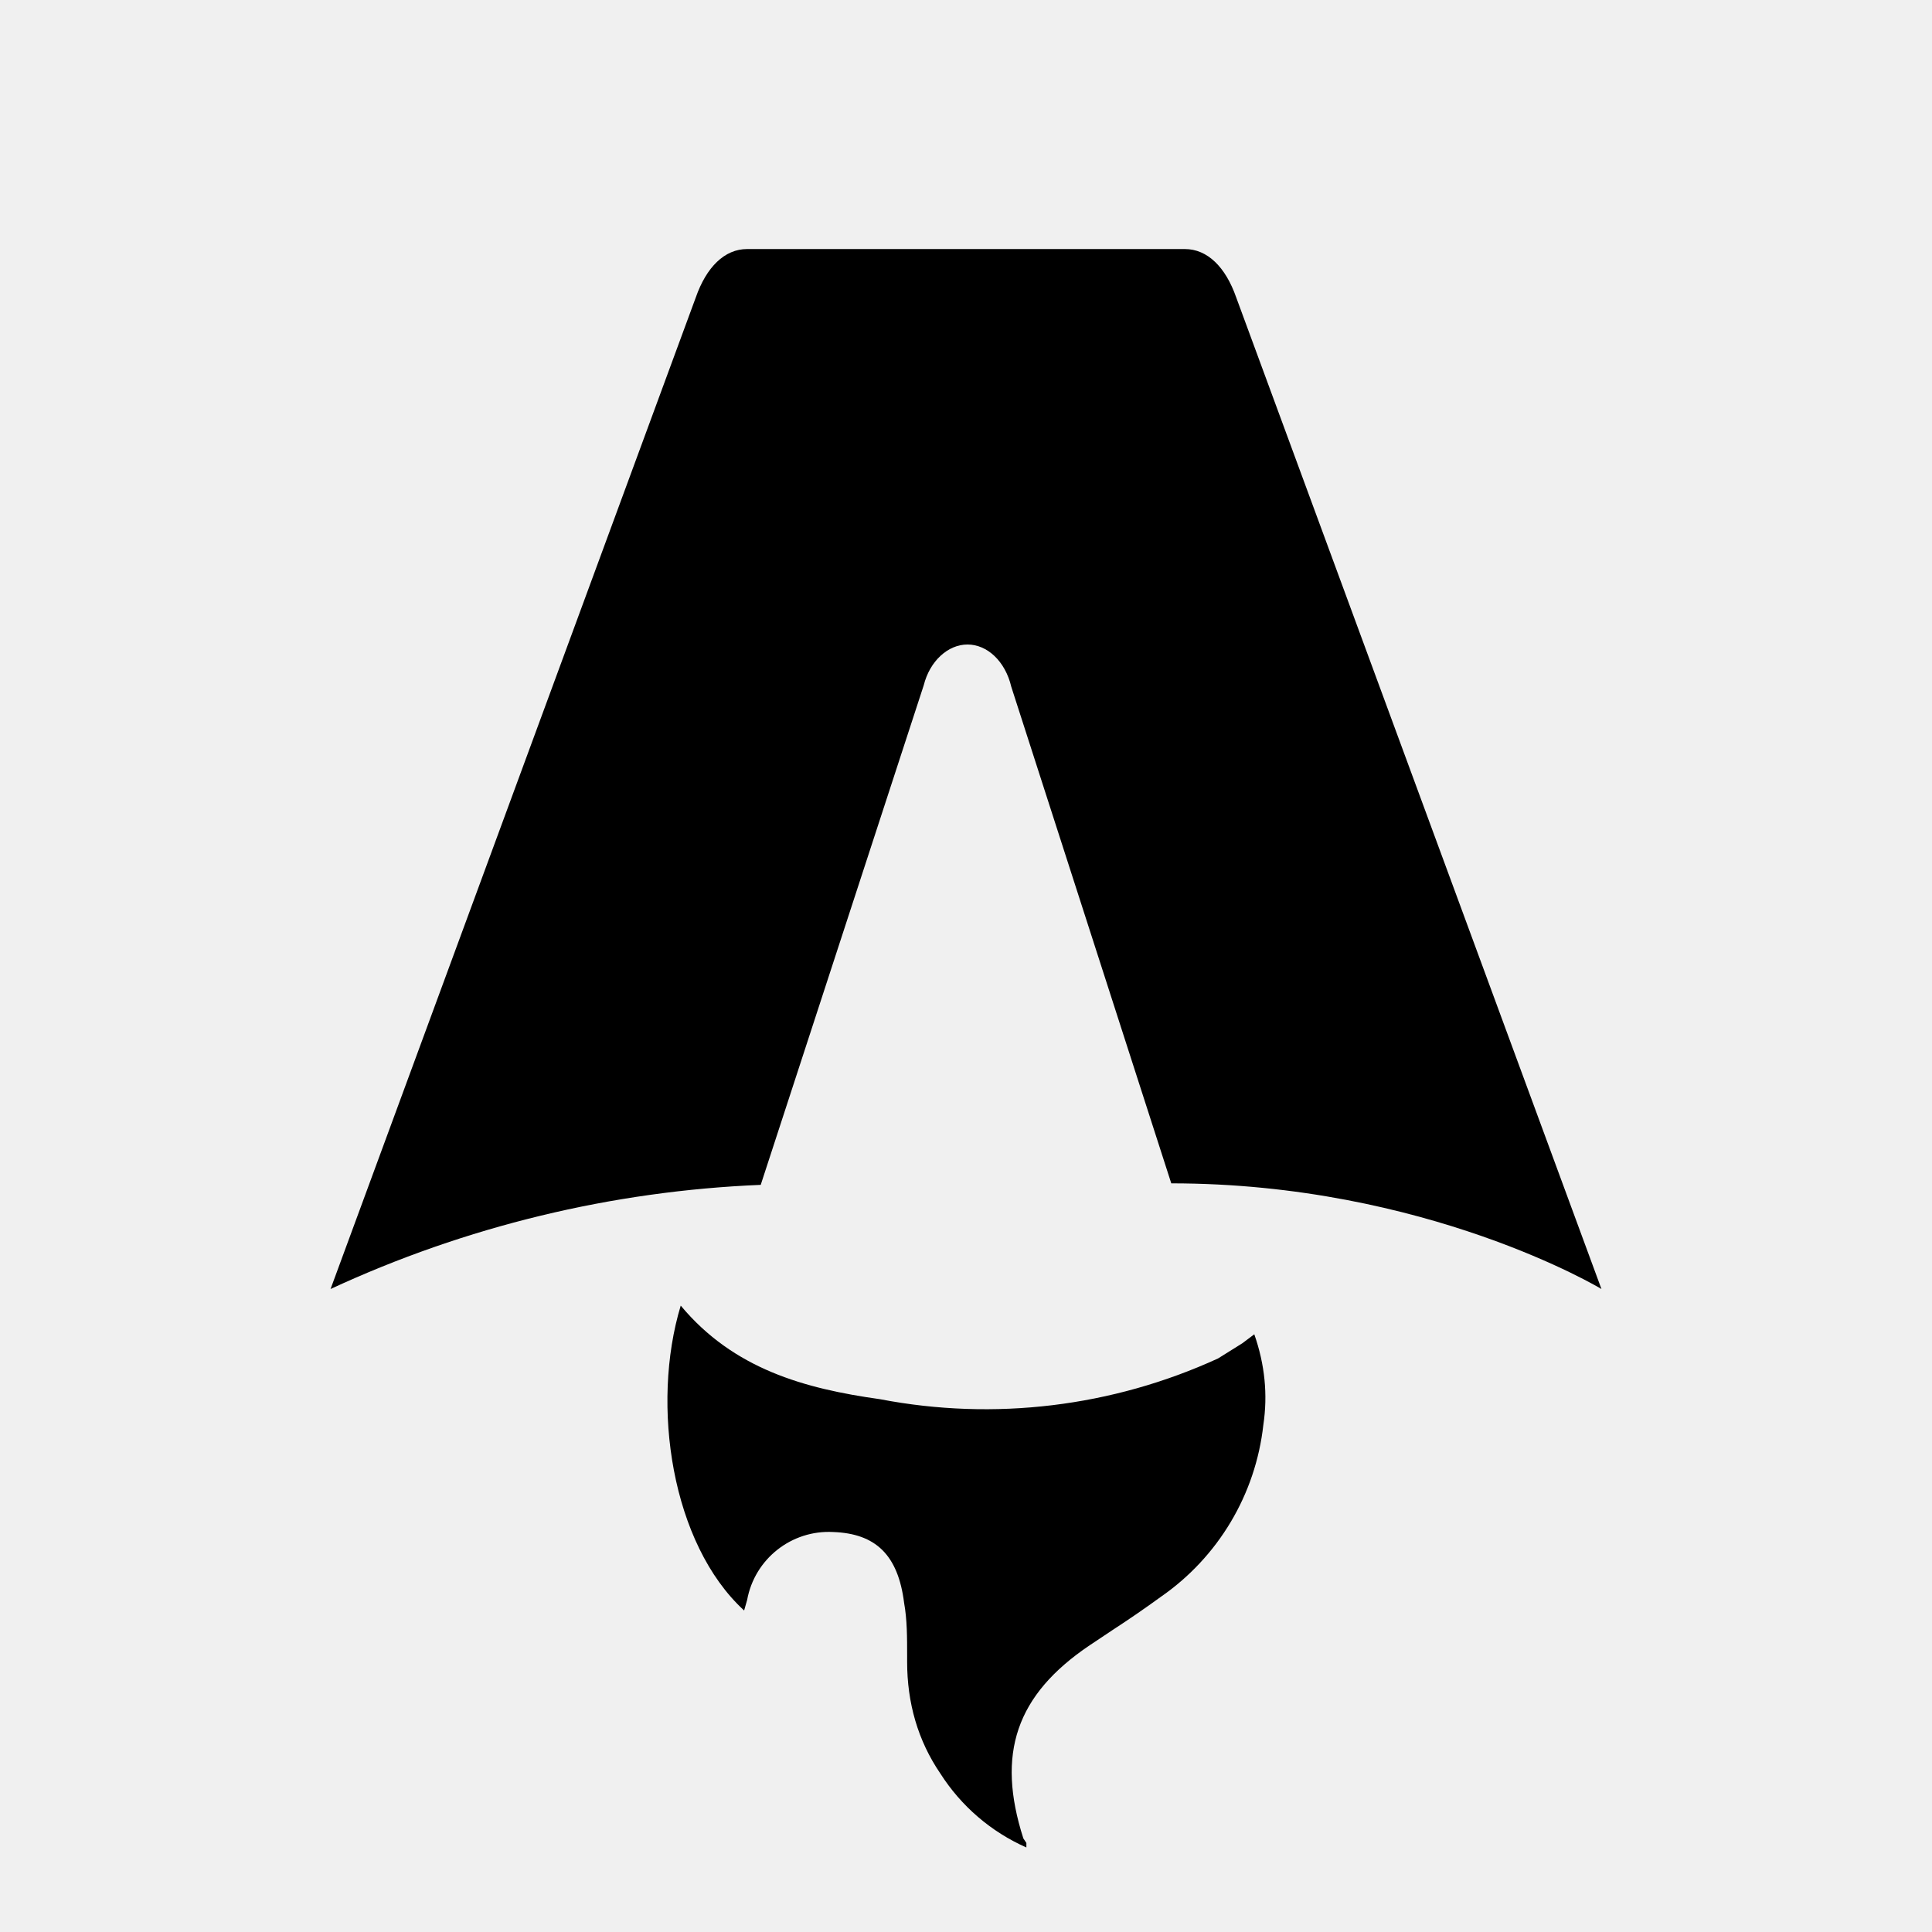
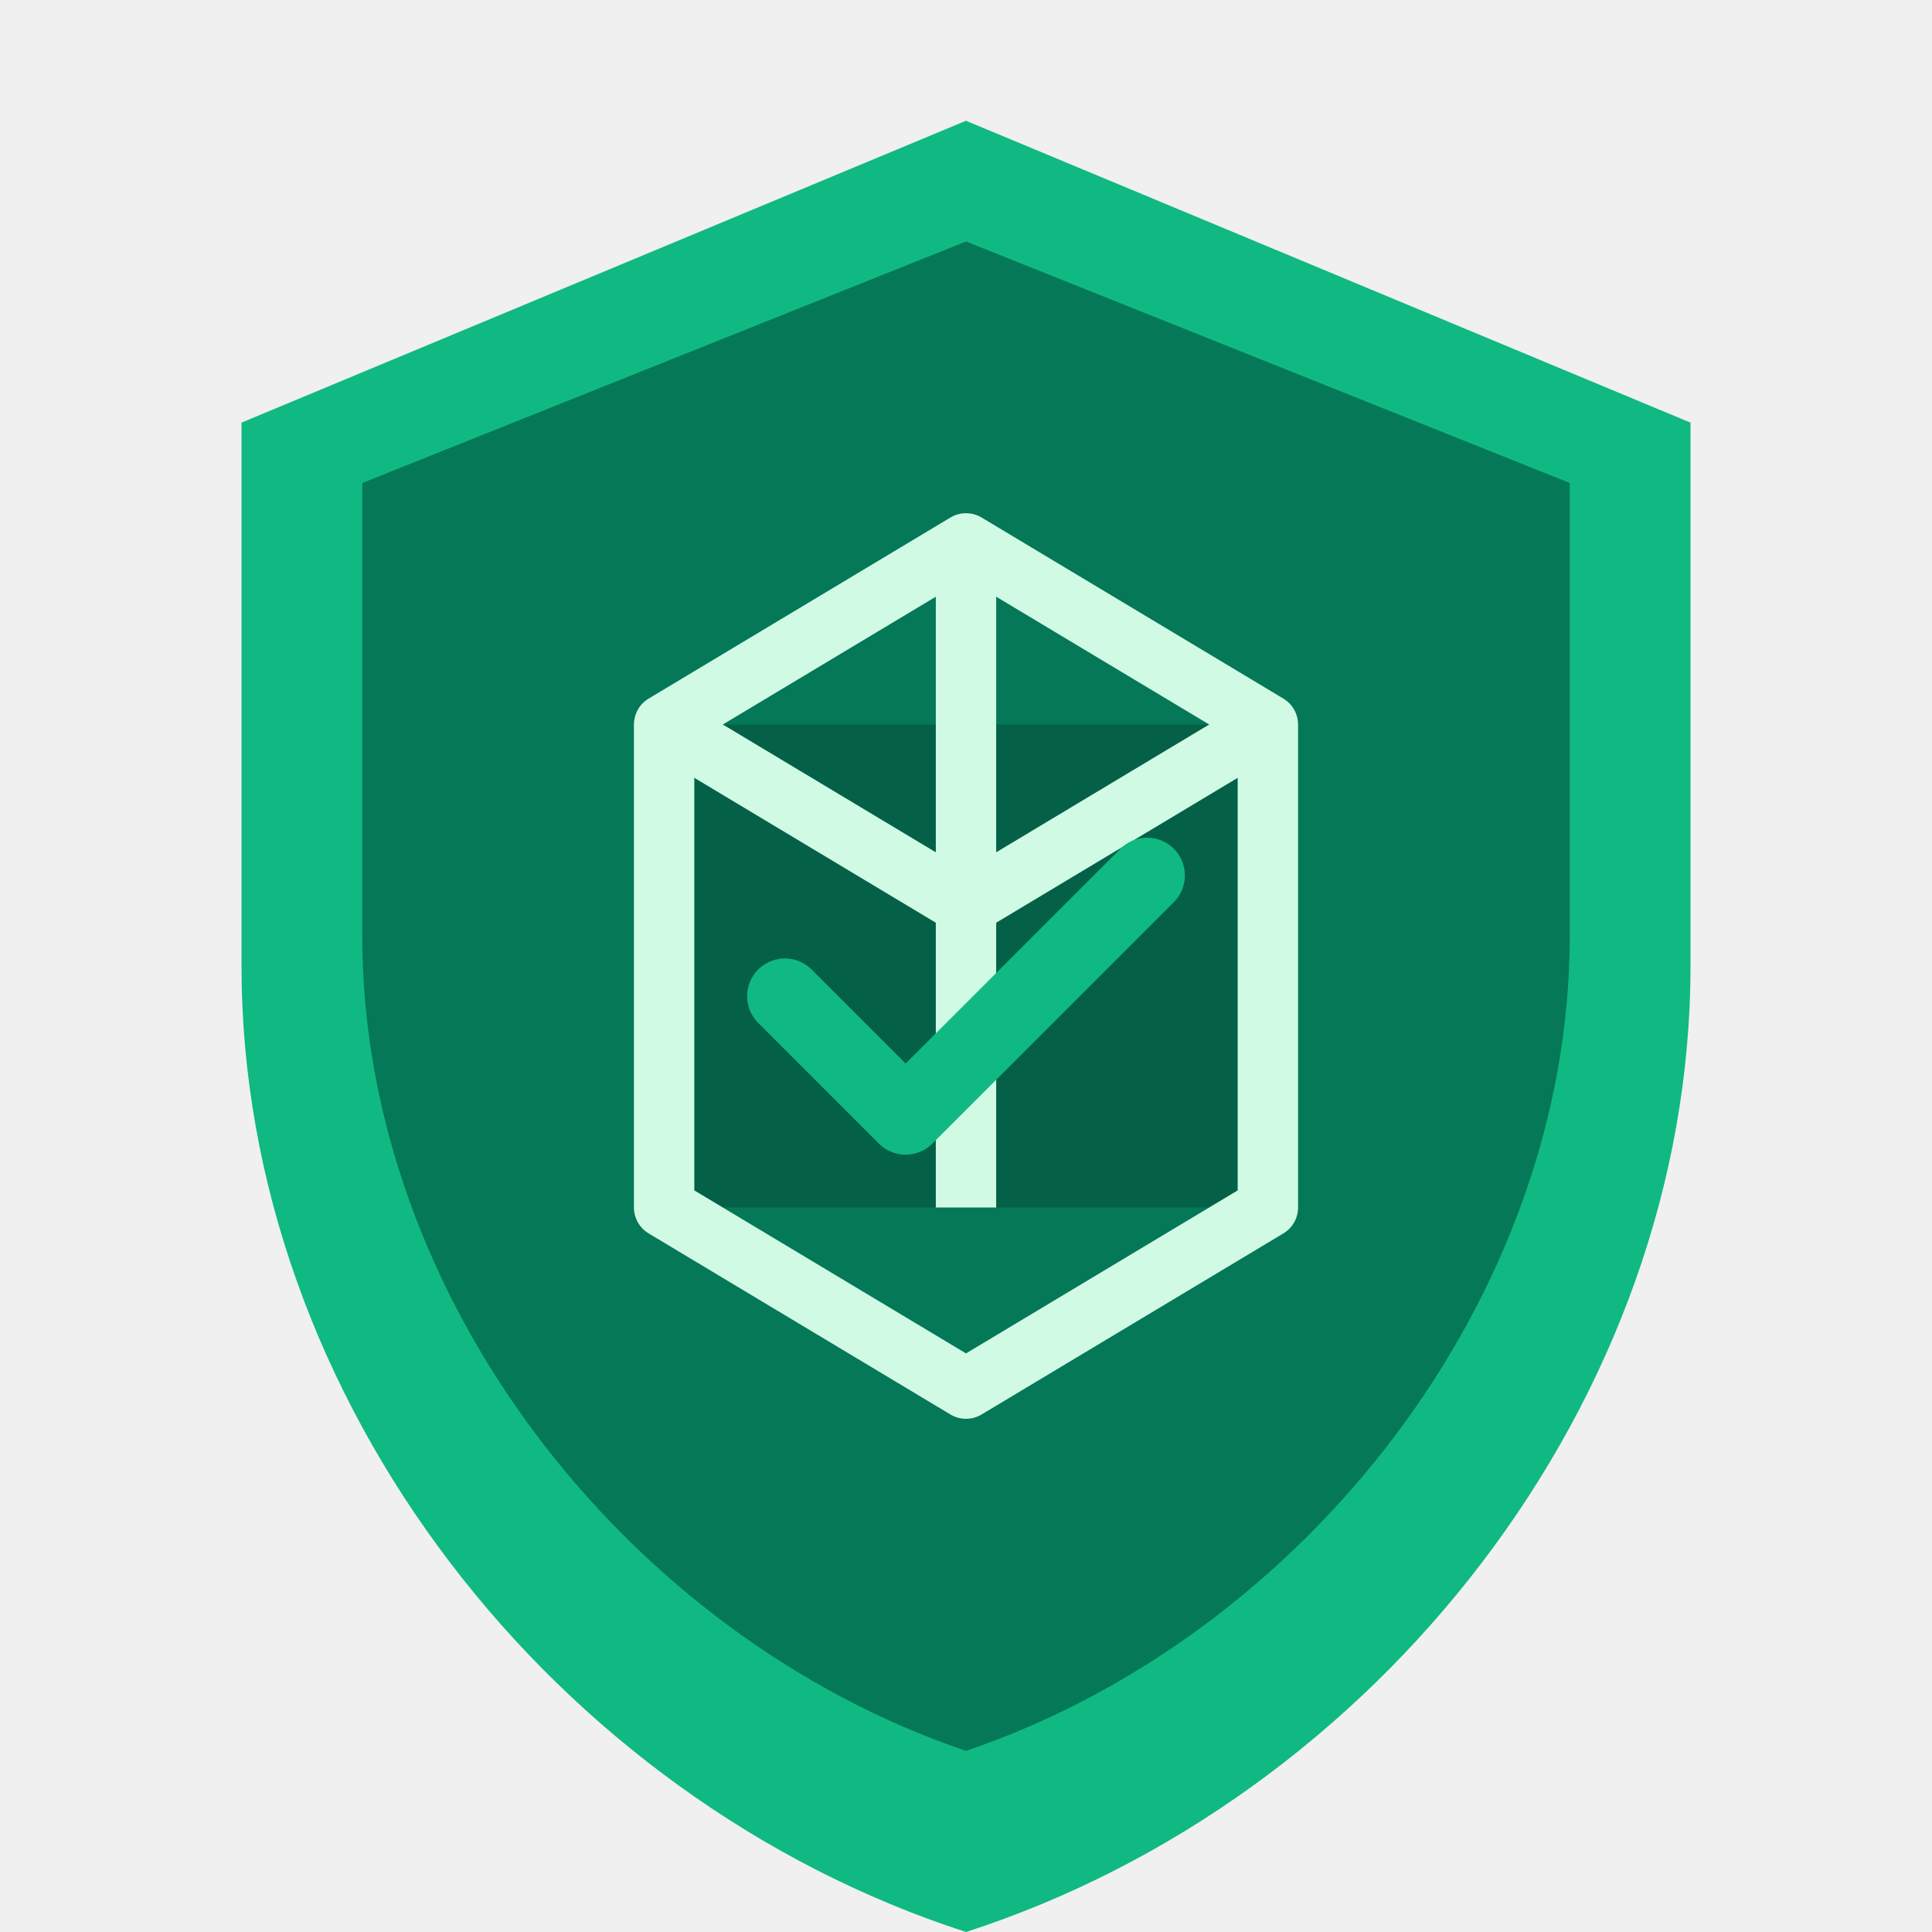
<svg xmlns="http://www.w3.org/2000/svg" fill="none" viewBox="0 0 128 128">
-   <path d="M50.4 78.5a75.1 75.1 0 0 0-28.5 6.9l24.2-65.7c.7-2 1.9-3.2 3.4-3.2h29c1.5 0 2.7 1.2 3.4 3.2l24.2 65.7s-11.6-7-28.5-7L67 45.5c-.4-1.7-1.6-2.8-2.9-2.8-1.3 0-2.5 1.1-2.9 2.7L50.4 78.5Zm-1.1 28.2Zm-4.2-20.2c-2 6.6-.6 15.8 4.2 20.2a17.5 17.5 0 0 1 .2-.7 5.5 5.5 0 0 1 5.7-4.5c2.8.1 4.3 1.5 4.7 4.7.2 1.1.2 2.3.2 3.5v.4c0 2.7.7 5.2 2.2 7.4a13 13 0 0 0 5.7 4.9v-.3l-.2-.3c-1.8-5.6-.5-9.5 4.4-12.8l1.5-1a73 73 0 0 0 3.2-2.2 16 16 0 0 0 6.8-11.4c.3-2 .1-4-.6-6l-.8.6-1.6 1a37 37 0 0 1-22.4 2.7c-5-.7-9.7-2-13.2-6.2Z" />
-   <style>
-         path { fill: #000; }
-         @media (prefers-color-scheme: dark) {
-             path { fill: #FFF; }
-         }
-     </style>
+   <path d="M64 8L16 28v36c0 28.8 20.8 55.2 48 64 27.2-8.8 48-35.2 48-64V28L64 8z" fill="#10b981" />
+   <path d="M64 16L24 32v30c0 24 17.6 46.4 40 54 22.4-7.6 40-30 40-54V32L64 16z" fill="#047857" />
+   <path d="M44 48h40v32H44z" fill="#022c22" opacity="0.3" />
+   <path d="M44 48l20-12 20 12v32l-20 12-20-12V48z" fill="none" stroke="#d1fae5" stroke-width="4" stroke-linejoin="round" />
+   <path d="M64 36v44M44 48l20 12 20-12" fill="none" stroke="#d1fae5" stroke-width="4" stroke-linejoin="round" />
+   <path d="M52 66l8 8 16-16" fill="none" stroke="#10b981" stroke-width="5" stroke-linecap="round" stroke-linejoin="round" />
</svg>
